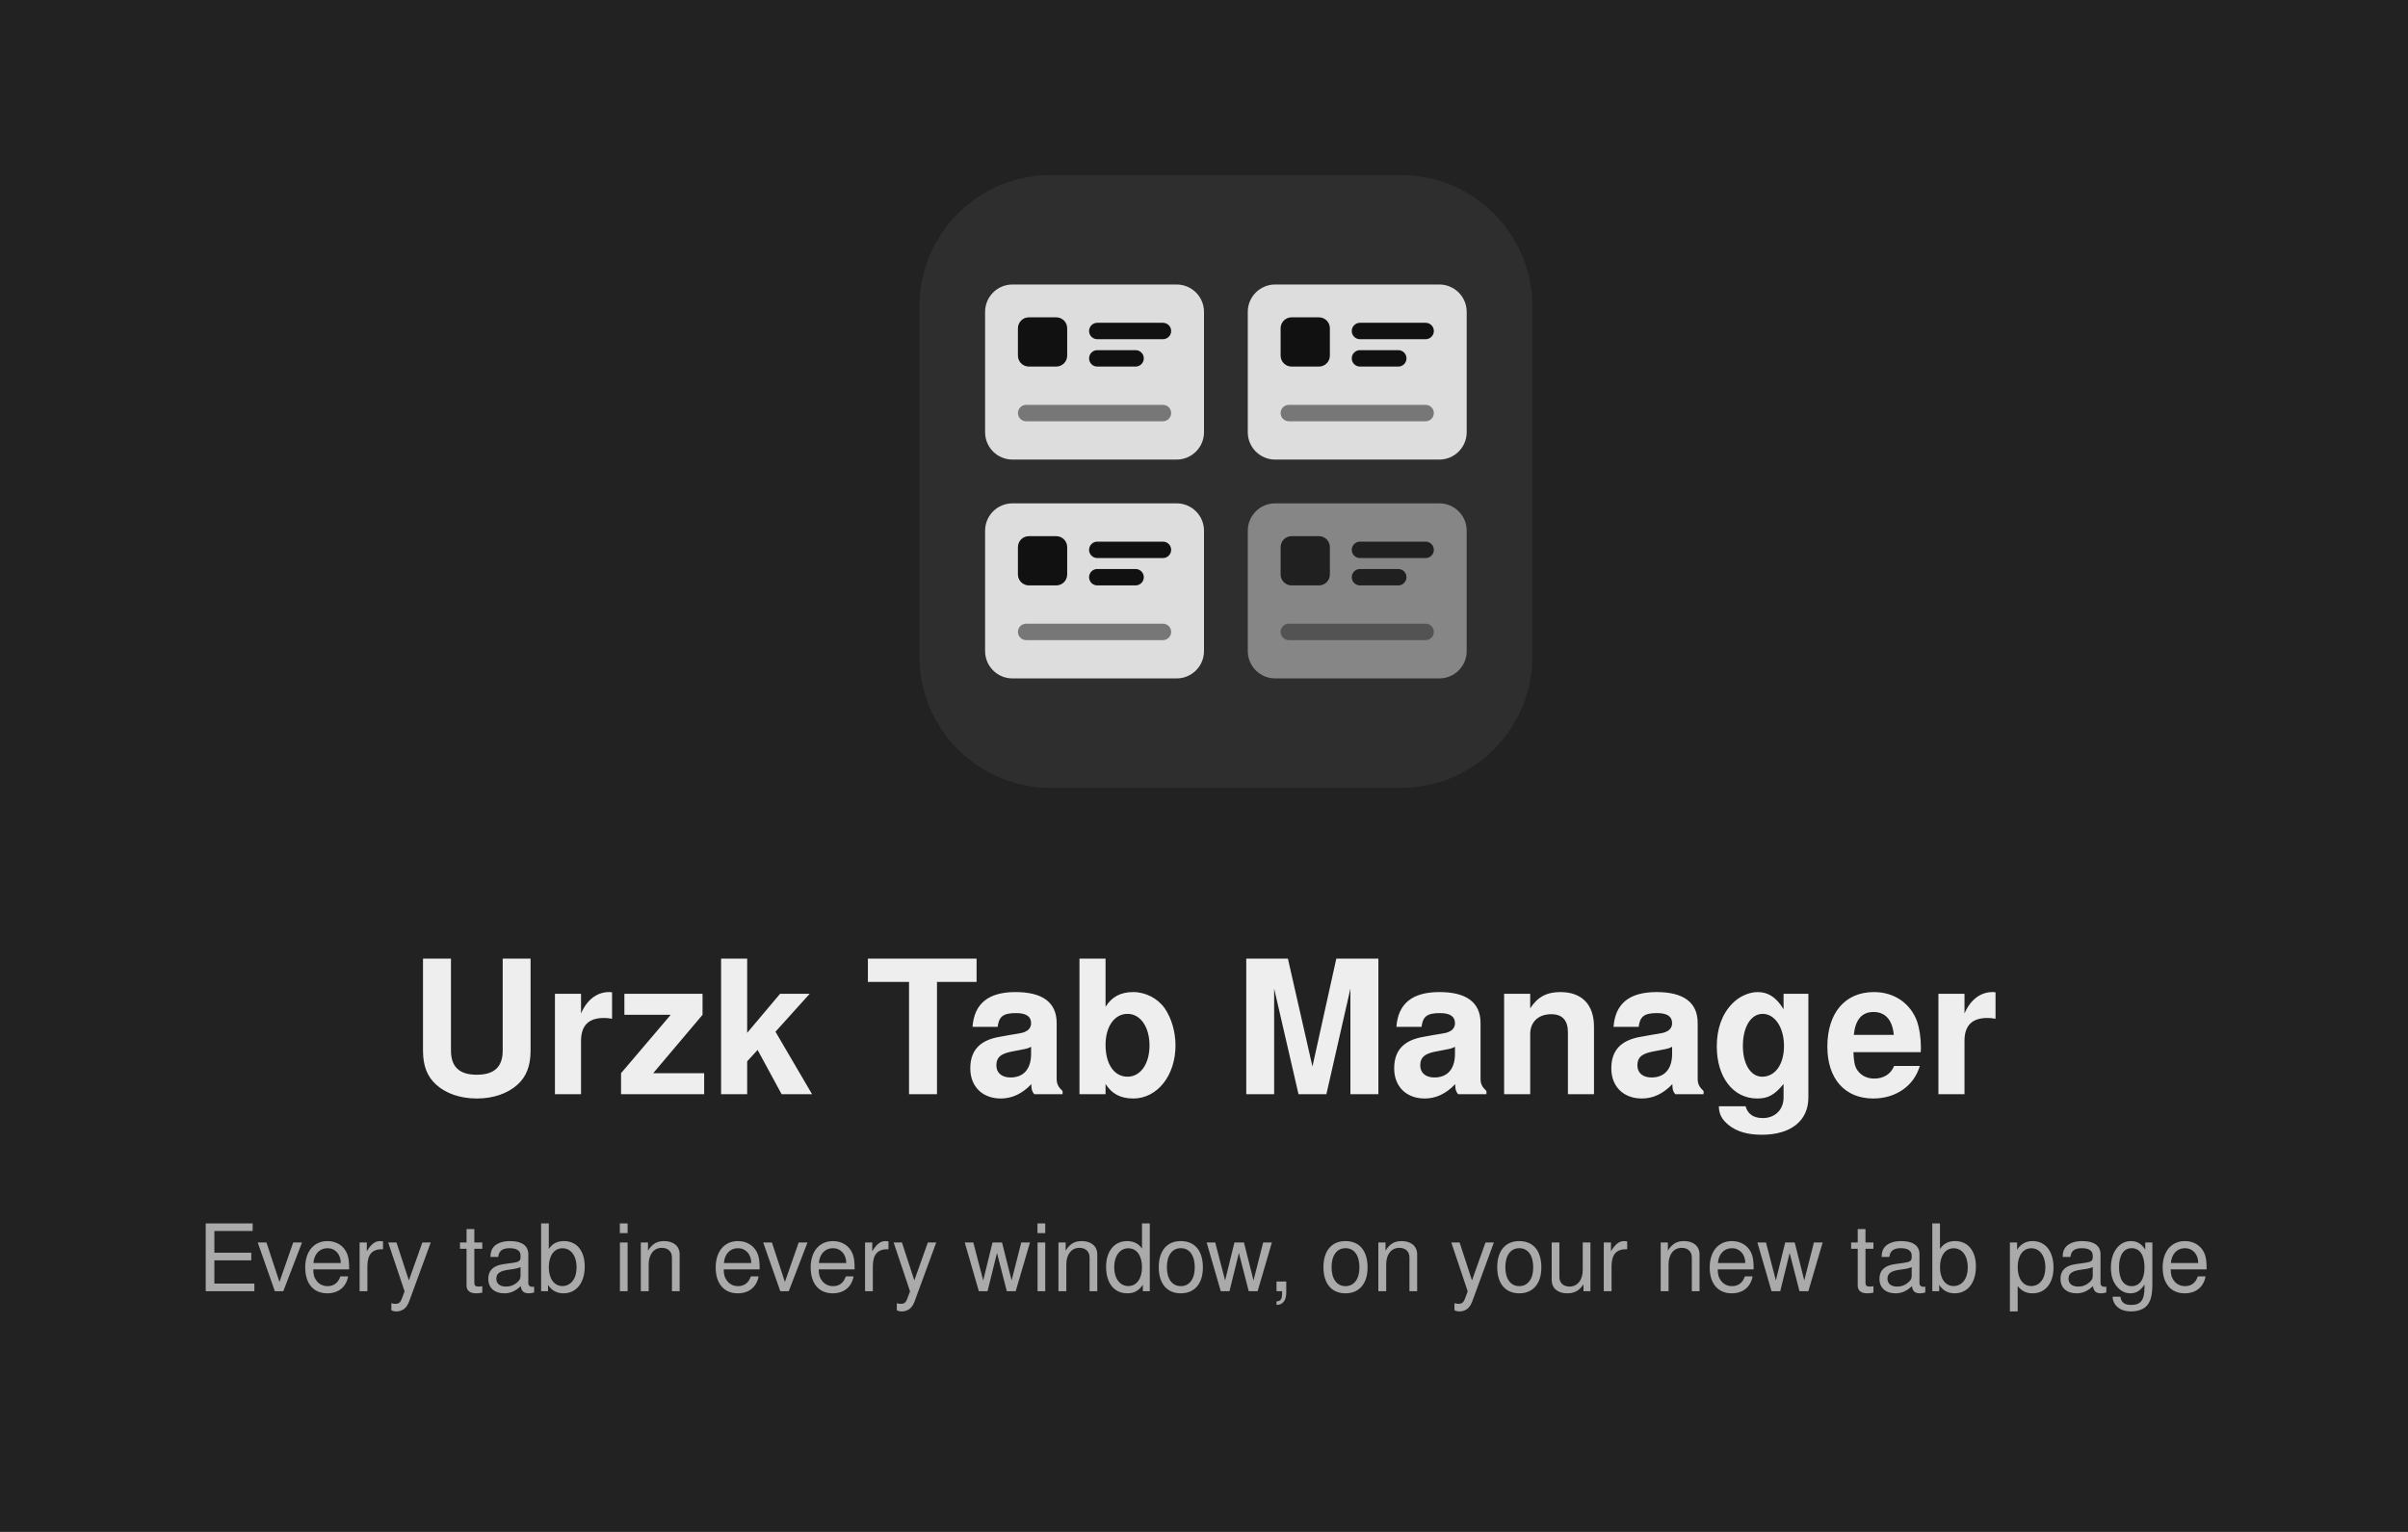
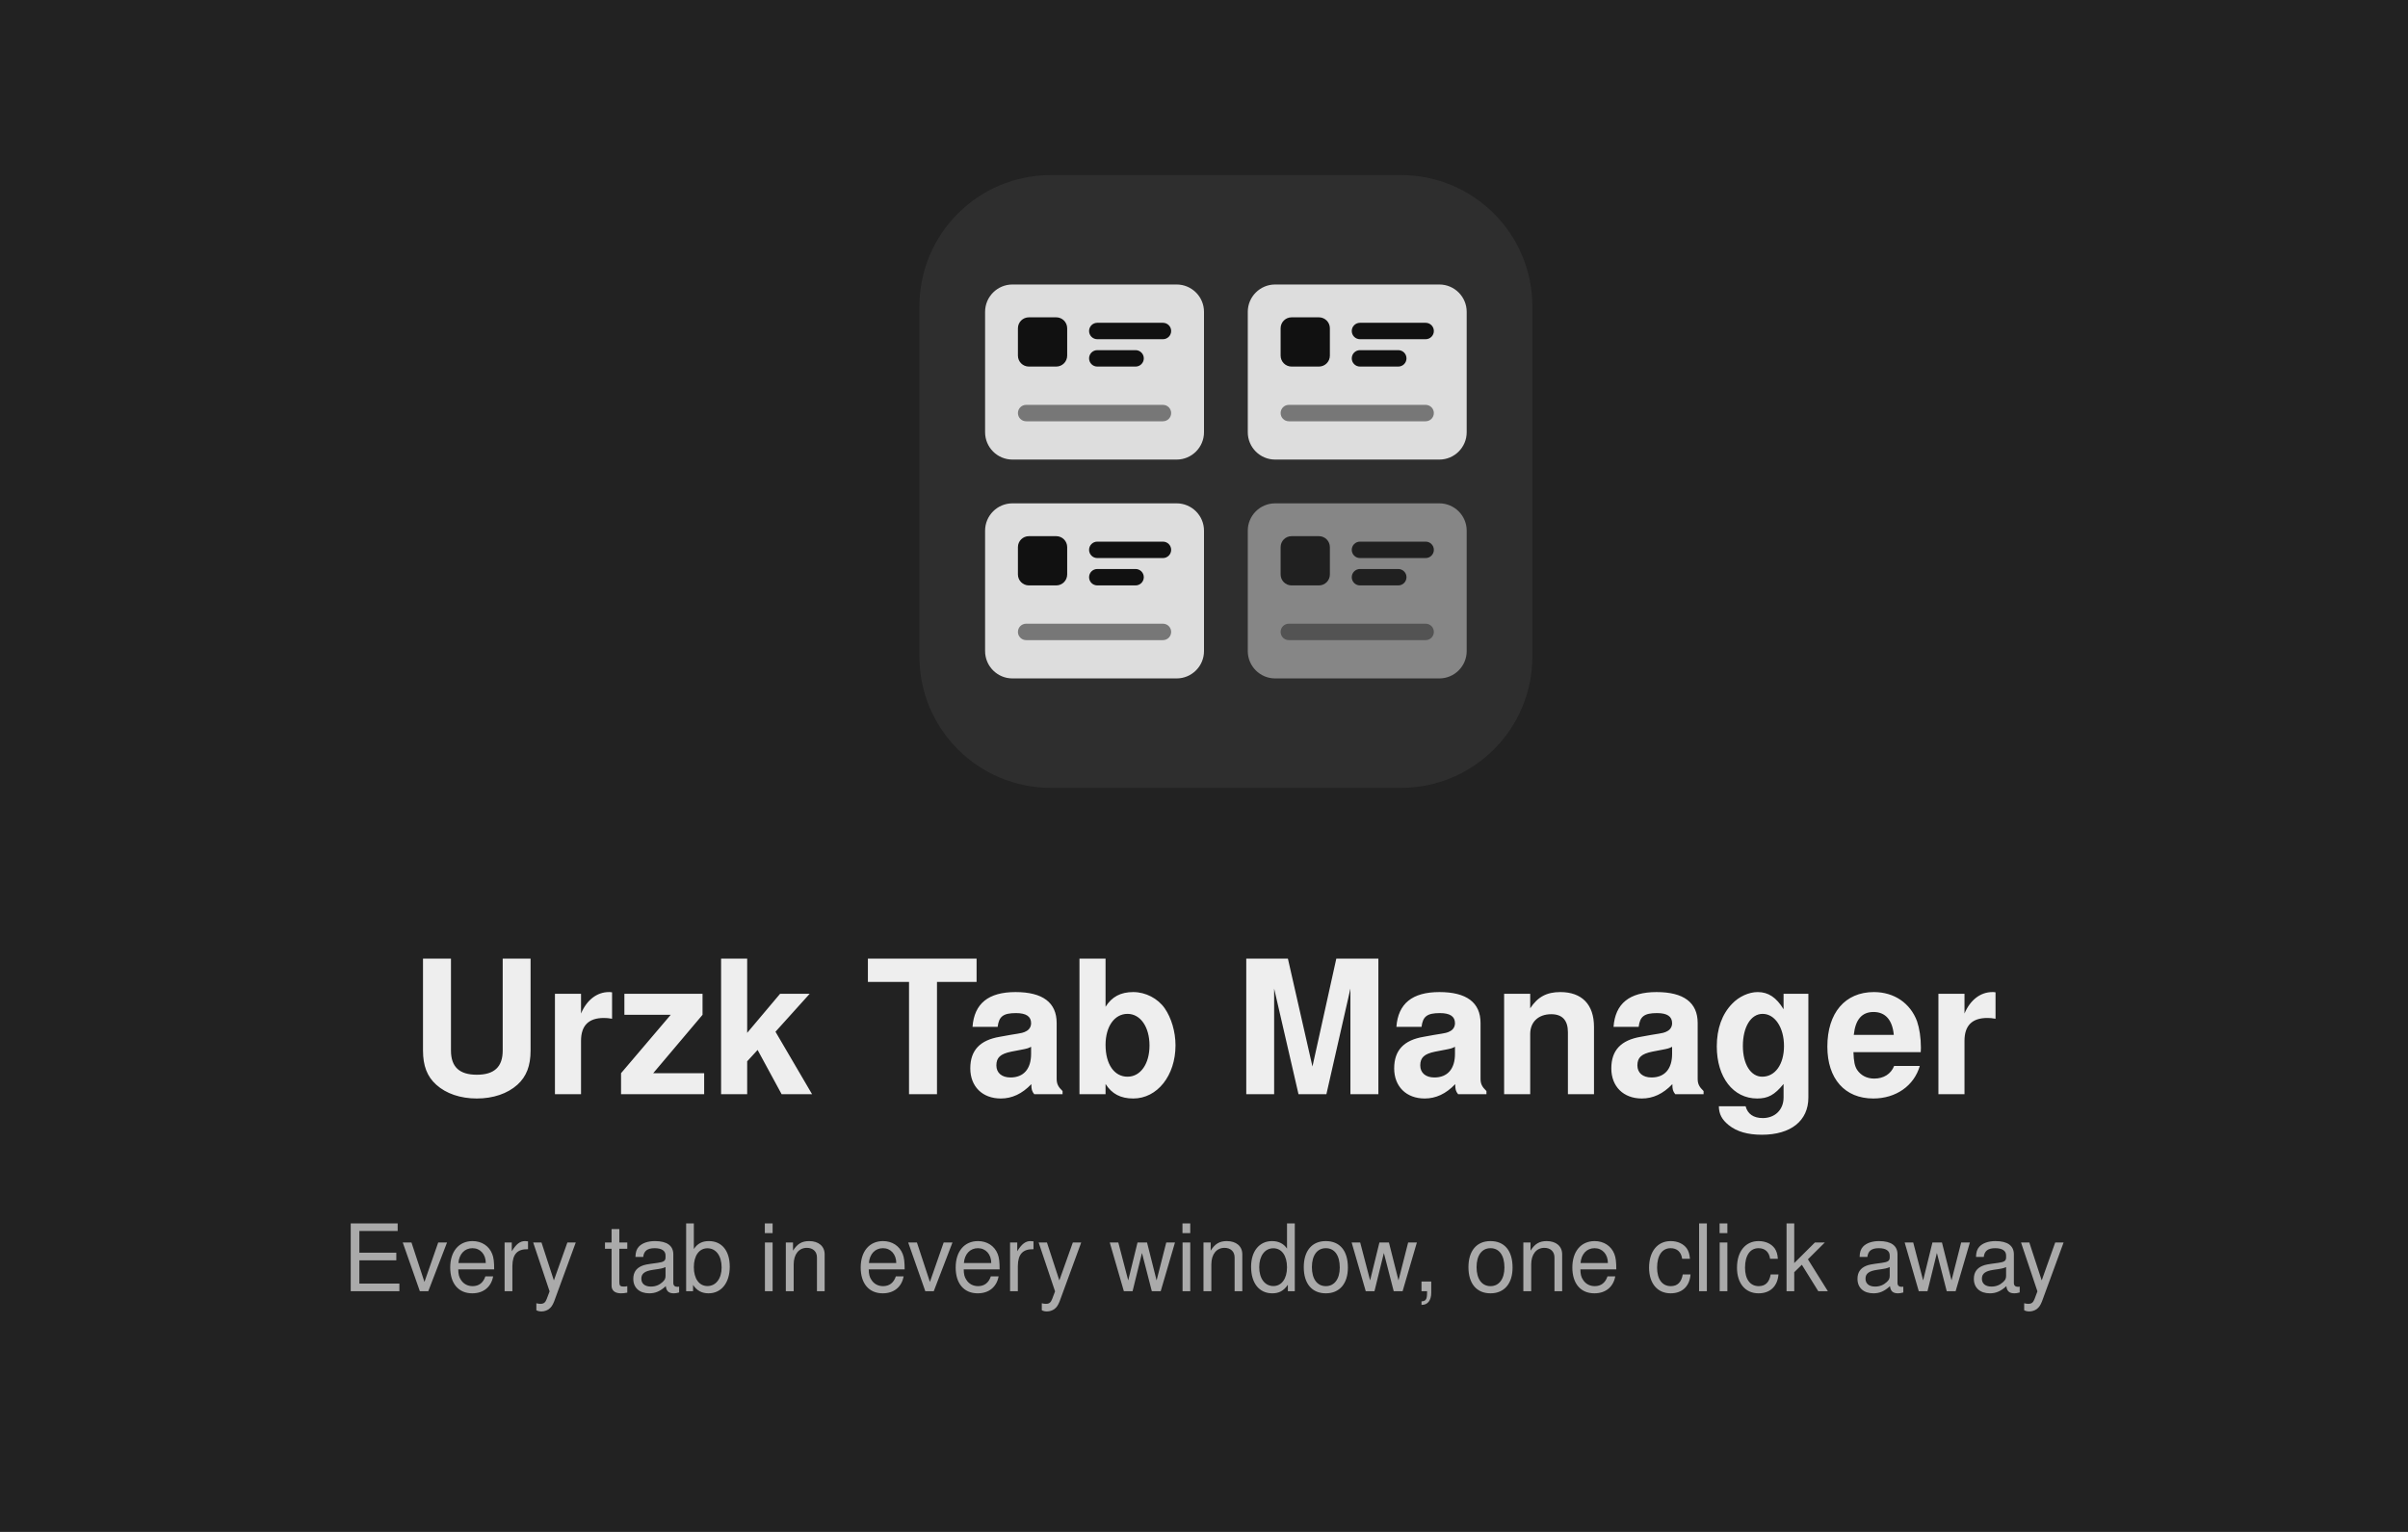
<svg xmlns="http://www.w3.org/2000/svg" width="440" height="280" viewBox="0 0 440 280">
  <rect width="440" height="280" fill="#222" />
  <g transform="translate(160 24)">
    <rect x="8" y="8" width="112" height="112" rx="24" fill="#2e2e2e" />
    <g id="card">
      <rect x="20" y="28" width="40" height="32" rx="5" fill="#ddd" />
      <rect x="26" y="34" width="9" height="9" rx="2" fill="#111" />
      <rect x="39" y="35" width="15" height="3" rx="1.5" fill="#111" />
      <rect x="39" y="40" width="10" height="3" rx="1.5" fill="#111" />
      <rect x="26" y="50" width="28" height="3" rx="1.5" fill="#777" />
    </g>
    <use href="#card" x="48" />
    <use href="#card" y="40" />
    <use href="#card" x="48" y="40" opacity="0.5" />
  </g>
  <text x="220" y="200" text-anchor="middle" fill="#eee" font-family="Helvetica Neue, Helvetica, Arial, sans-serif" font-size="34" font-weight="bold">Urzk Tab Manager</text>
-   <text x="220" y="236" text-anchor="middle" fill="#aaa" font-family="Helvetica Neue, Helvetica, Arial, sans-serif" font-size="17">Every tab in every window, on your new tab page</text>
+   <text x="220" y="236" text-anchor="middle" fill="#aaa" font-family="Helvetica Neue, Helvetica, Arial, sans-serif" font-size="17">Every tab in every window, one click away</text>
</svg>
